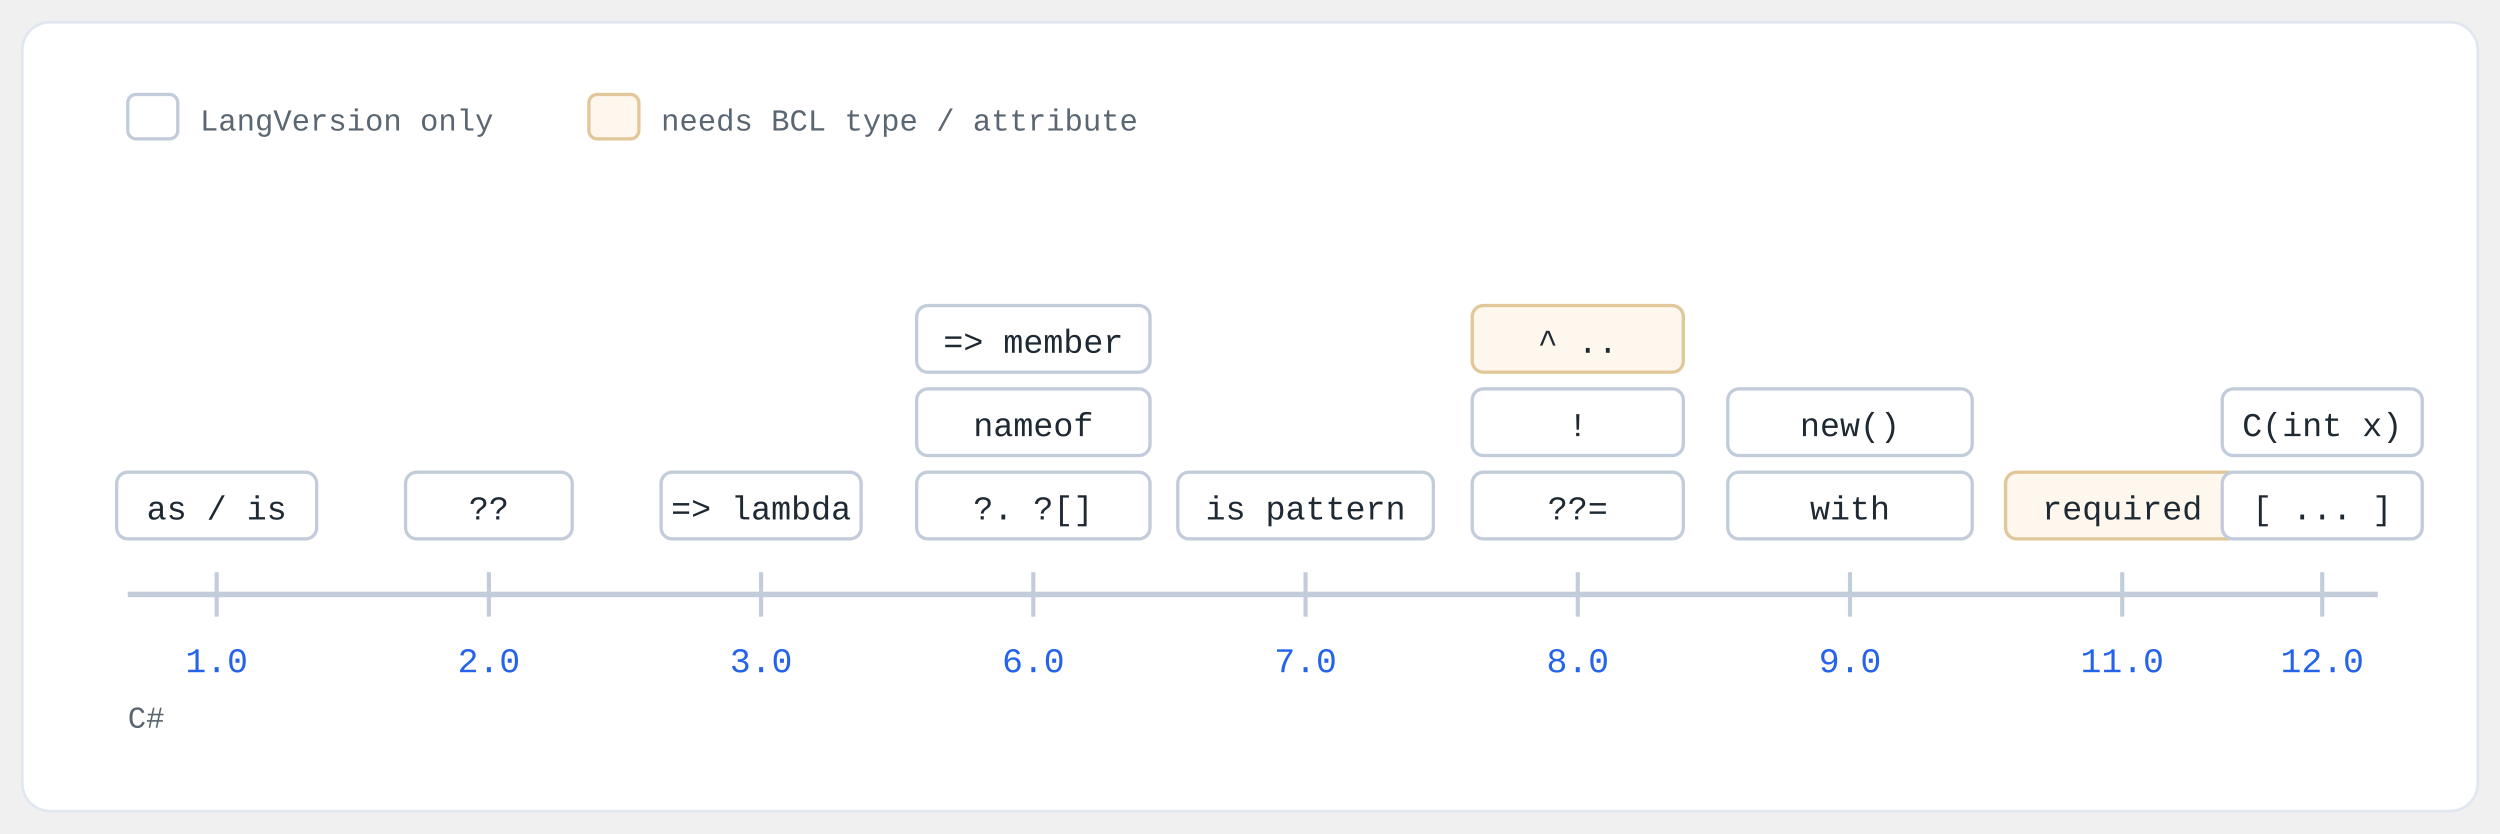
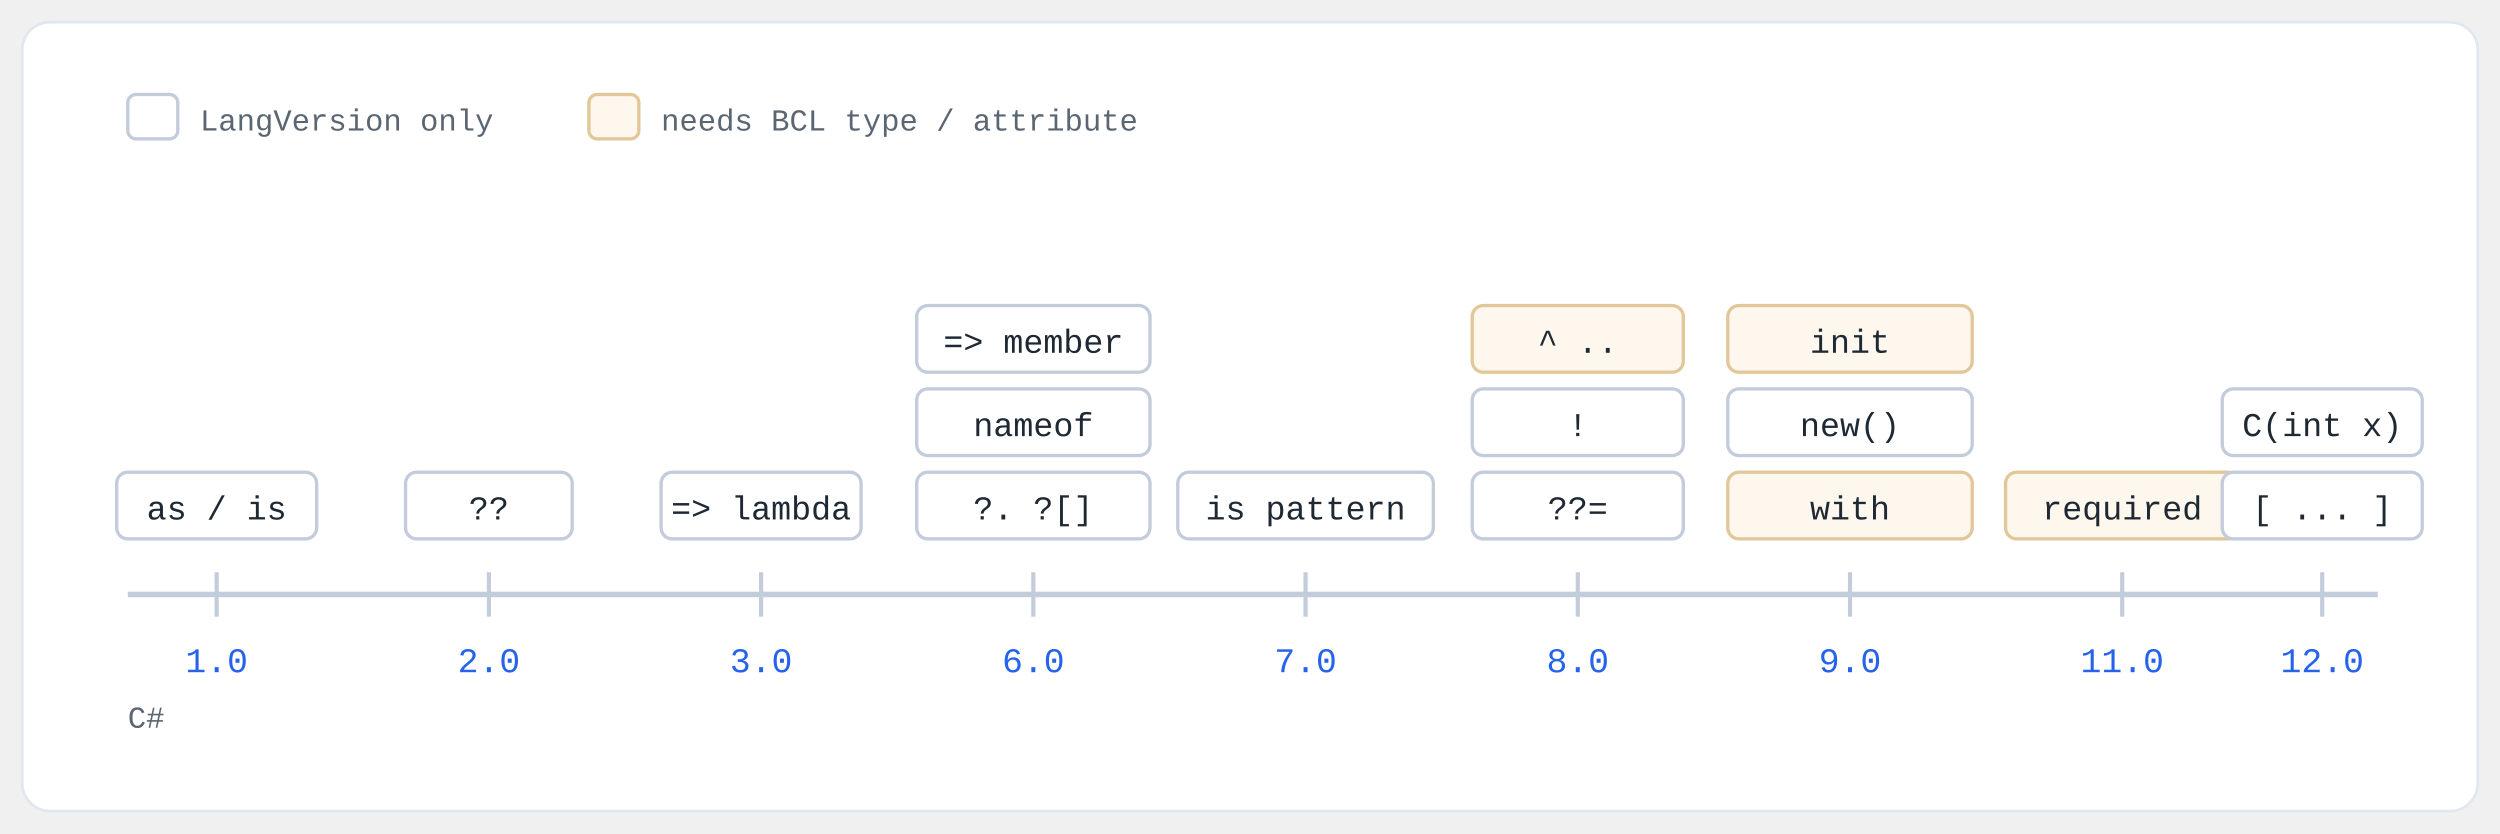
<svg xmlns="http://www.w3.org/2000/svg" viewBox="0 0 900 300" width="900" height="300" role="img">
  <defs>
    <style>
      .card { fill: #ffffff; stroke: #e1e7f0; stroke-width: 1; }
      .axis { stroke: #c3ccdb; stroke-width: 2; }
      .tick { stroke: #c3ccdb; stroke-width: 1.5; }
      .ver { font-family: Consolas, "Courier New", monospace; font-size: 12.5px; fill: #2563eb; }
      .chip-lang { fill: #ffffff; stroke: #c3ccdb; stroke-width: 1.2; }
      .chip-bcl { fill: #fdf7ee; stroke: #e2c79a; stroke-width: 1.2; }
      .op { font-family: Consolas, "Courier New", monospace; font-size: 12px; fill: #1f2933; }
      .legend { font-family: Consolas, "Courier New", monospace; font-size: 11px; fill: #5b6673; }
    </style>
  </defs>
  <rect class="card" x="8" y="8" width="884" height="284" rx="10" />
  <line class="axis" x1="46" y1="214" x2="856" y2="214" />
  <g>
    <line class="tick" x1="78" y1="206" x2="78" y2="222" />
    <text class="ver" x="78" y="242" text-anchor="middle">1.0</text>
    <line class="tick" x1="176" y1="206" x2="176" y2="222" />
    <text class="ver" x="176" y="242" text-anchor="middle">2.0</text>
    <line class="tick" x1="274" y1="206" x2="274" y2="222" />
    <text class="ver" x="274" y="242" text-anchor="middle">3.0</text>
    <line class="tick" x1="372" y1="206" x2="372" y2="222" />
    <text class="ver" x="372" y="242" text-anchor="middle">6.0</text>
    <line class="tick" x1="470" y1="206" x2="470" y2="222" />
    <text class="ver" x="470" y="242" text-anchor="middle">7.0</text>
    <line class="tick" x1="568" y1="206" x2="568" y2="222" />
    <text class="ver" x="568" y="242" text-anchor="middle">8.0</text>
    <line class="tick" x1="666" y1="206" x2="666" y2="222" />
    <text class="ver" x="666" y="242" text-anchor="middle">9.0</text>
    <line class="tick" x1="764" y1="206" x2="764" y2="222" />
    <text class="ver" x="764" y="242" text-anchor="middle">11.0</text>
    <line class="tick" x1="836" y1="206" x2="836" y2="222" />
    <text class="ver" x="836" y="242" text-anchor="middle">12.0</text>
  </g>
  <text class="legend" x="46" y="262">C#</text>
  <rect class="chip-lang" x="42" y="170" width="72" height="24" rx="4" />
  <text class="op" x="78" y="187" text-anchor="middle">as / is</text>
  <rect class="chip-lang" x="146" y="170" width="60" height="24" rx="4" />
  <text class="op" x="176" y="187" text-anchor="middle">??</text>
  <rect class="chip-lang" x="238" y="170" width="72" height="24" rx="4" />
  <text class="op" x="274" y="187" text-anchor="middle">=&gt; lambda</text>
  <rect class="chip-lang" x="330" y="170" width="84" height="24" rx="4" />
  <text class="op" x="372" y="187" text-anchor="middle">?. ?[]</text>
  <rect class="chip-lang" x="330" y="140" width="84" height="24" rx="4" />
  <text class="op" x="372" y="157" text-anchor="middle">nameof</text>
  <rect class="chip-lang" x="330" y="110" width="84" height="24" rx="4" />
  <text class="op" x="372" y="127" text-anchor="middle">=&gt; member</text>
  <rect class="chip-lang" x="424" y="170" width="92" height="24" rx="4" />
  <text class="op" x="470" y="187" text-anchor="middle">is pattern</text>
  <rect class="chip-lang" x="530" y="170" width="76" height="24" rx="4" />
  <text class="op" x="568" y="187" text-anchor="middle">??=</text>
  <rect class="chip-lang" x="530" y="140" width="76" height="24" rx="4" />
  <text class="op" x="568" y="157" text-anchor="middle">!</text>
  <rect class="chip-bcl" x="530" y="110" width="76" height="24" rx="4" />
  <text class="op" x="568" y="127" text-anchor="middle">^  ..</text>
-   <rect class="chip-lang" x="622" y="170" width="88" height="24" rx="4" />
+   <rect class="chip-bcl" x="622" y="170" width="88" height="24" rx="4" />
  <text class="op" x="666" y="187" text-anchor="middle">with</text>
  <rect class="chip-lang" x="622" y="140" width="88" height="24" rx="4" />
  <text class="op" x="666" y="157" text-anchor="middle">new()</text>
+   <rect class="chip-bcl" x="622" y="110" width="88" height="24" rx="4" />
+   <text class="op" x="666" y="127" text-anchor="middle">init</text>
  <rect class="chip-bcl" x="722" y="170" width="84" height="24" rx="4" />
  <text class="op" x="764" y="187" text-anchor="middle">required</text>
  <rect class="chip-lang" x="800" y="170" width="72" height="24" rx="4" />
  <text class="op" x="836" y="187" text-anchor="middle">[ ... ]</text>
  <rect class="chip-lang" x="800" y="140" width="72" height="24" rx="4" />
  <text class="op" x="836" y="157" text-anchor="middle">C(int x)</text>
  <rect class="chip-lang" x="46" y="34" width="18" height="16" rx="3" />
  <text class="legend" x="72" y="47">LangVersion only</text>
  <rect class="chip-bcl" x="212" y="34" width="18" height="16" rx="3" />
  <text class="legend" x="238" y="47">needs BCL type / attribute</text>
</svg>
